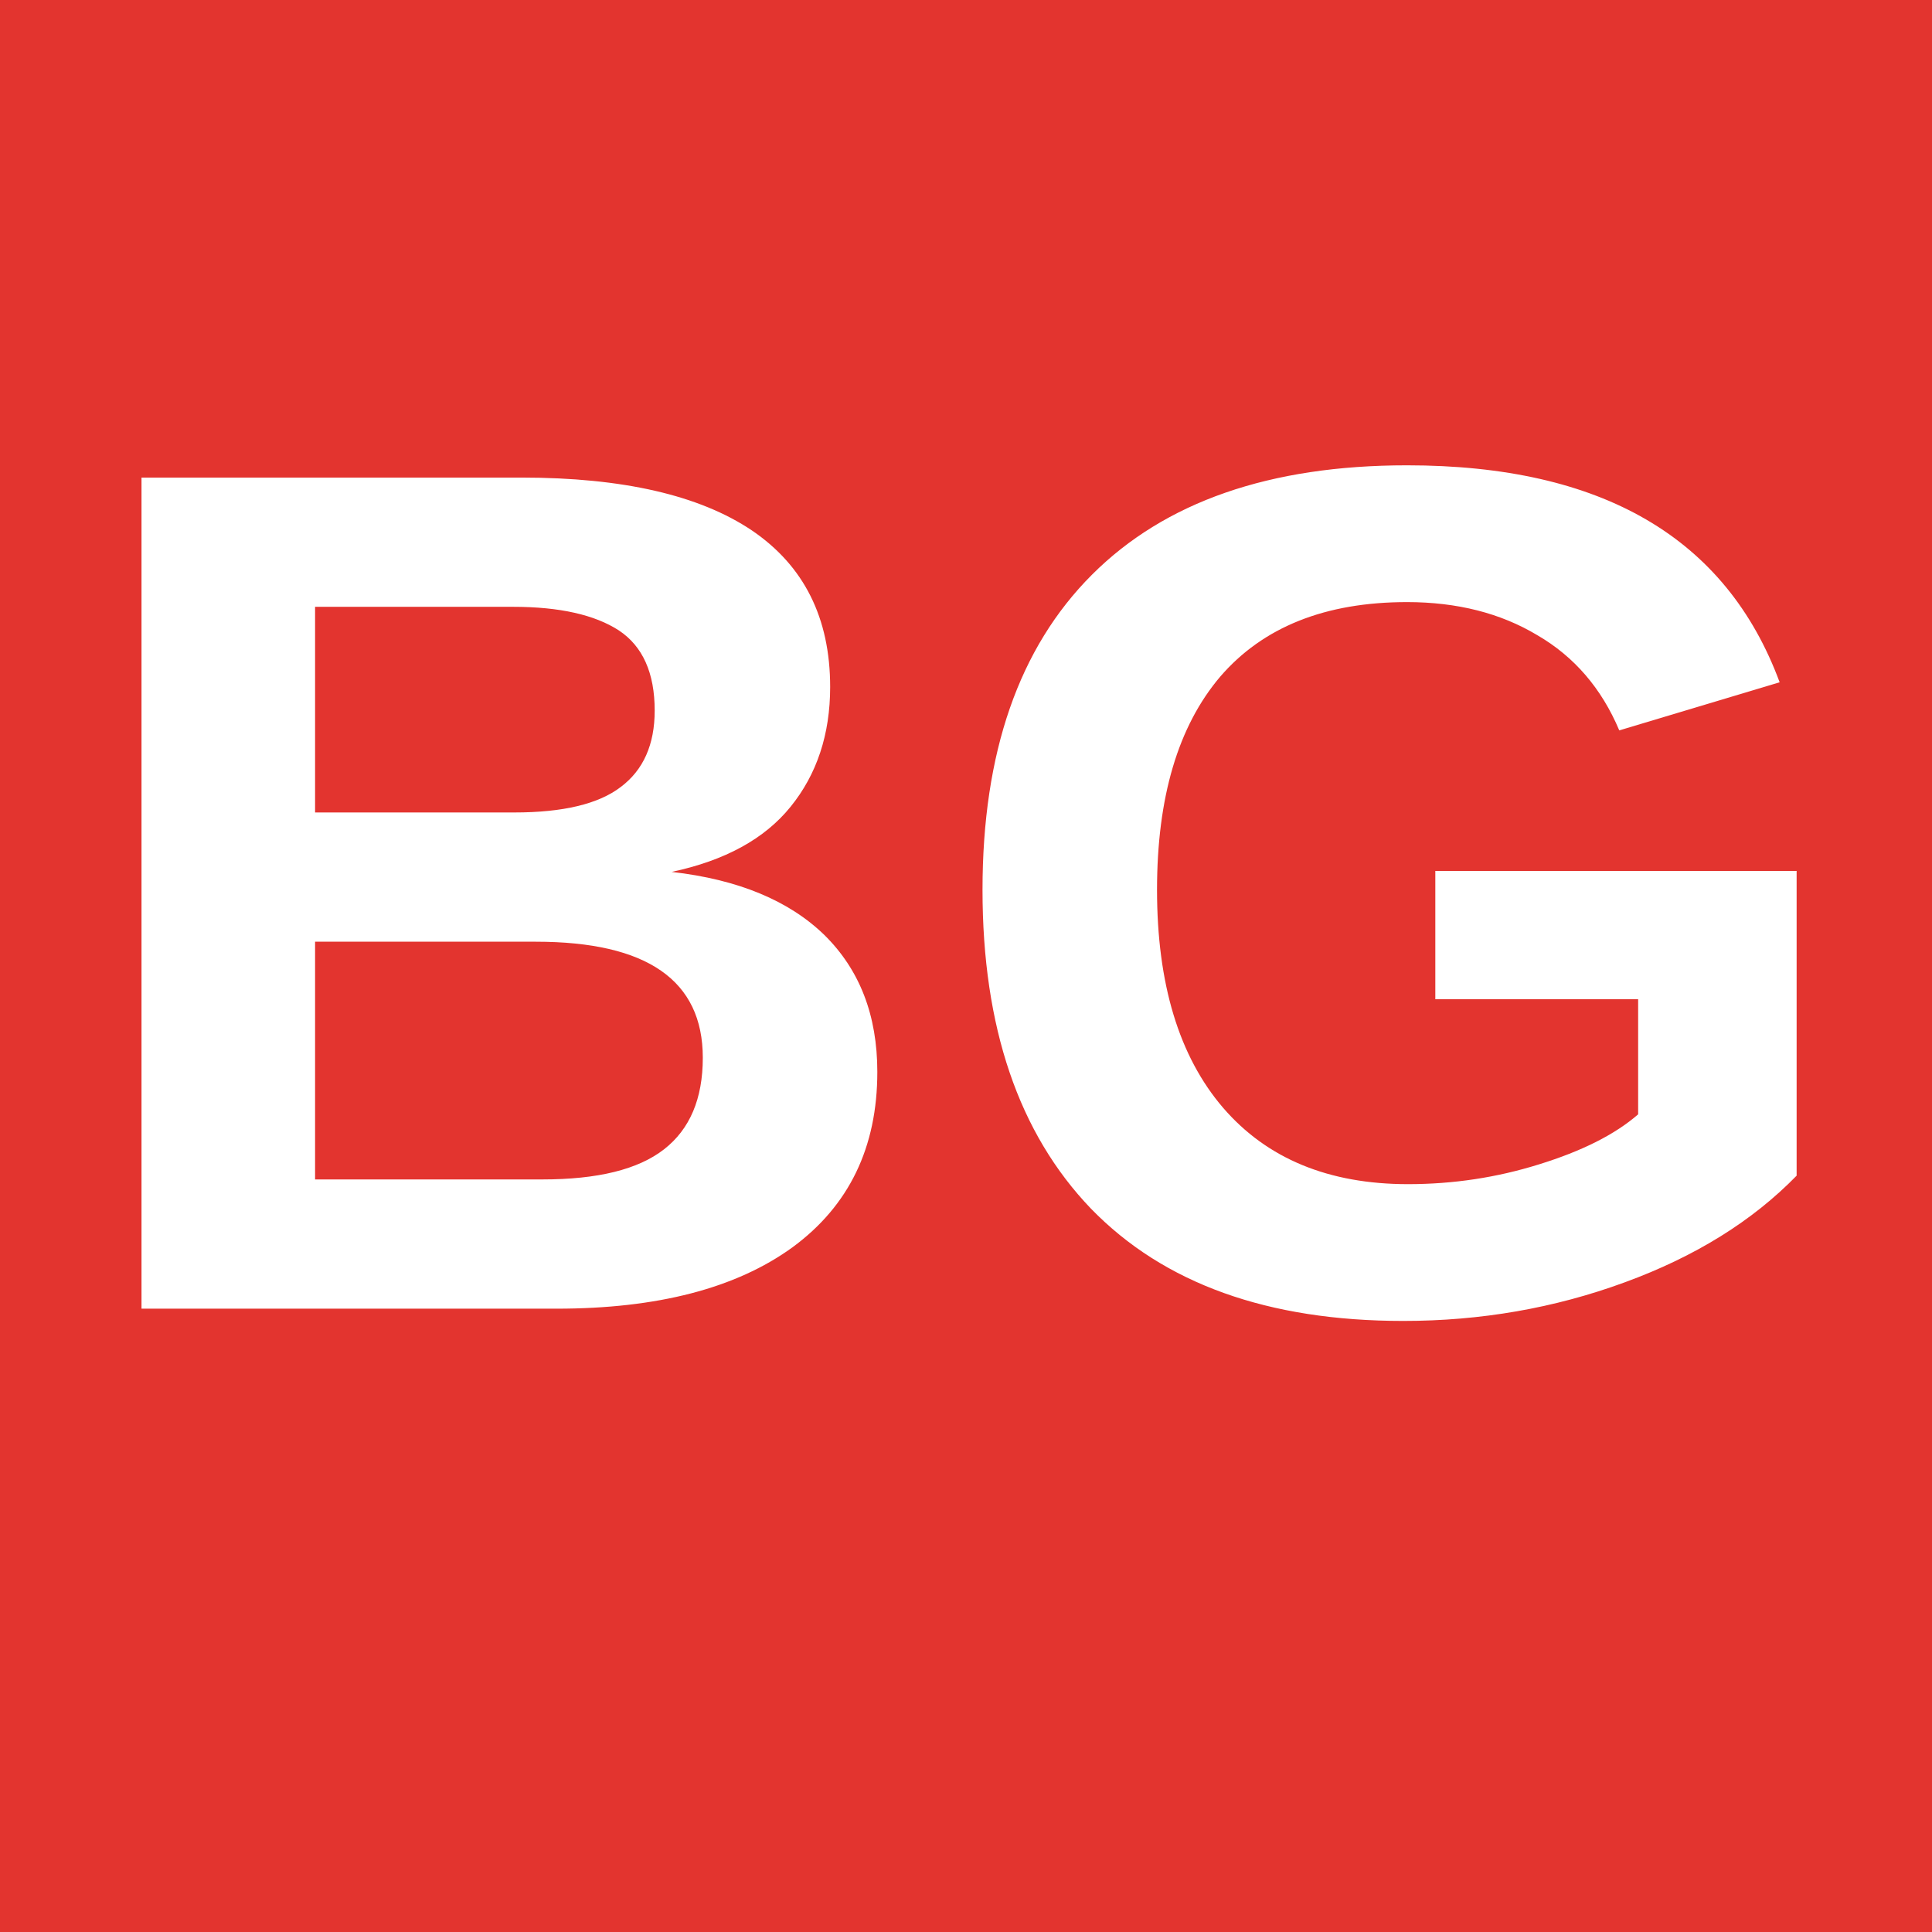
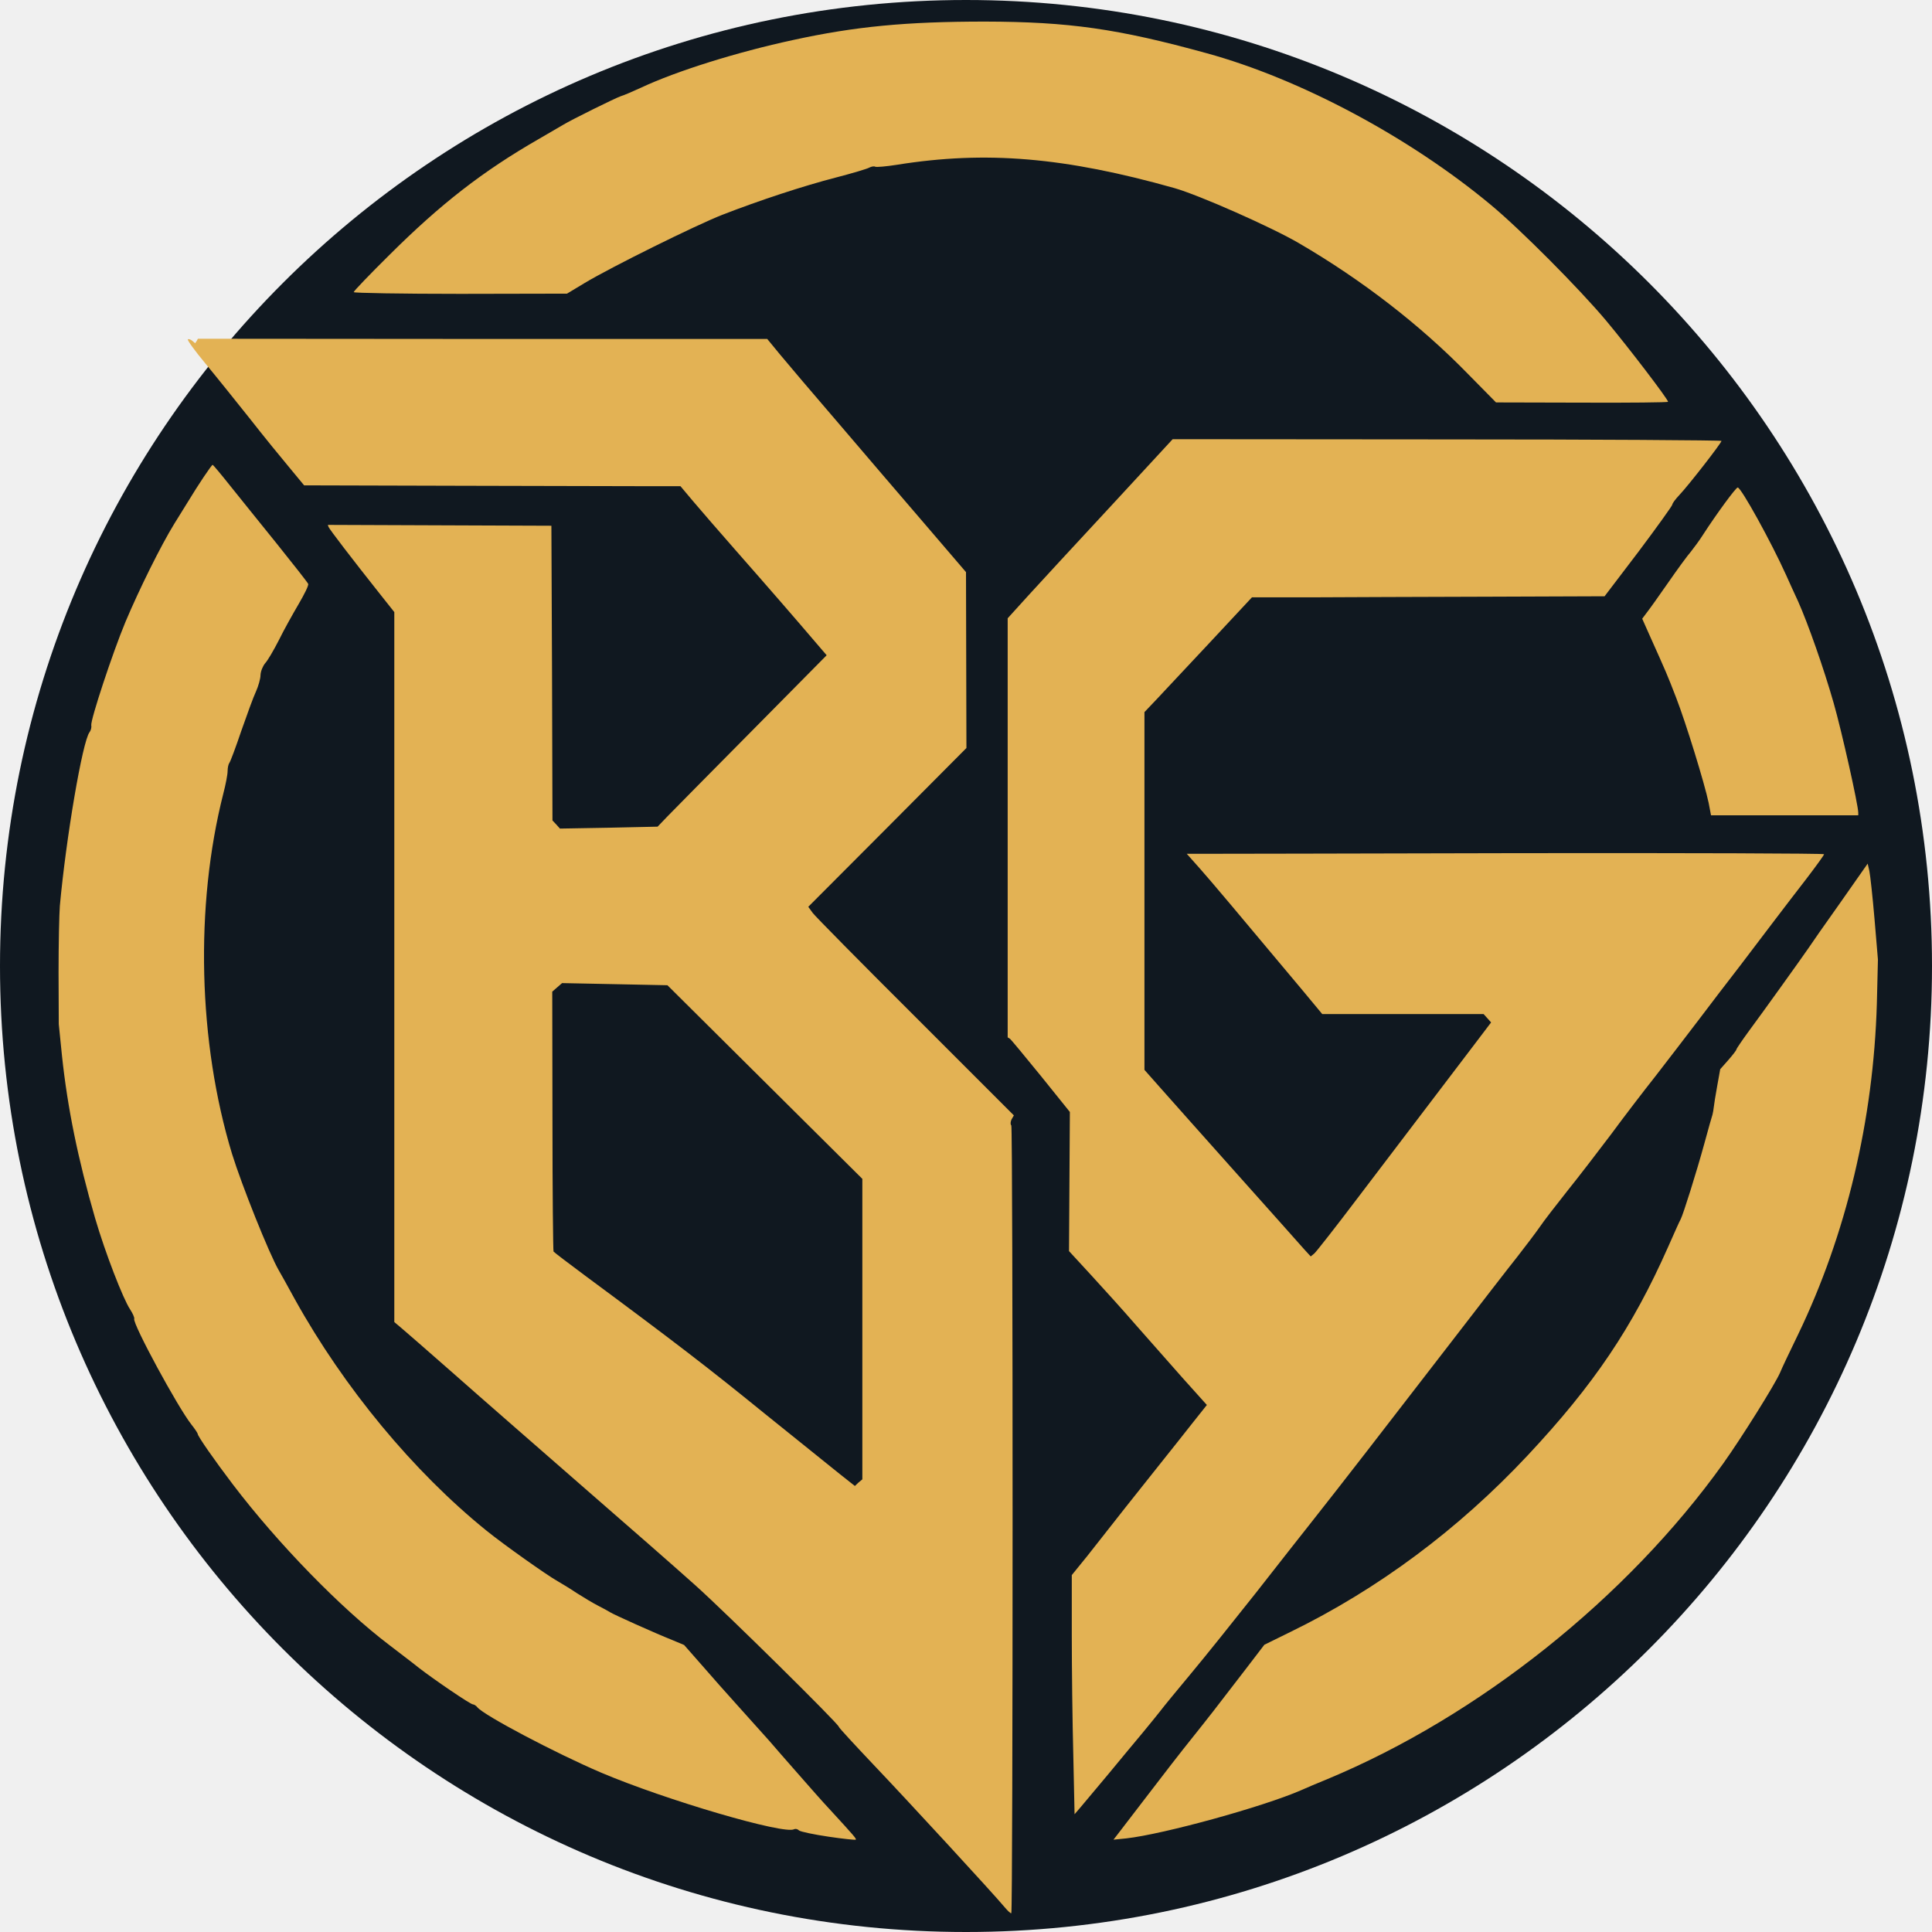
- <svg xmlns="http://www.w3.org/2000/svg" width="32" height="32" viewBox="0 0 32 32">
-   <rect width="32" height="32" fill="#e3342f" />
-   <text x="50%" y="50%" dominant-baseline="middle" text-anchor="middle" font-family="Arial, sans-serif" font-size="20" font-weight="bold" fill="white">BG</text>
+ <svg xmlns="http://www.w3.org/2000/svg" viewBox="173.5 150.5 904 904">
+   <circle cx="625.5" cy="602.5" r="452" fill="#101820" />
+   <path fill-rule="evenodd" fill="#e3b254" d="M643.5 1042.8C637.9 1036.1 598.2 993.0 582.3 976.3C573.4 966.9 566.0 958.9 566.0 958.5C566.0 957.2 513.6 905.5 499.0 892.4C491.0 885.2 466.9 864.1 445.5 845.5C424.1 826.8 397.0 803.2 385.5 793.0C373.9 782.8 363.0 773.3 361.2 771.8L358.0 769.1L358.0 603.0L358.0 436.9L350.7 427.7C338.8 412.7 327.5 398.0 327.2 397.0L326.9 396.1L379.2 396.3L431.5 396.5L431.8 465.4L432.0 534.4L433.8 536.3L435.5 538.2L458.3 537.8L481.2 537.3L485.9 532.4C488.5 529.7 506.3 511.7 525.5 492.3L560.3 457.1L554.9 450.8C546.3 440.7 533.3 425.7 517.9 408.2C510.0 399.2 500.9 388.7 497.7 384.9L491.9 378.0L478.2 378.0C470.7 378.0 431.0 377.9 390.1 377.8L315.8 377.6L309.1 369.5C305.4 365.1 297.0 354.8 290.5 346.5C283.9 338.2 274.6 326.6 269.7 320.7C264.8 314.8 261.0 309.6 261.4 309.3C261.7 309.0 262.6 309.3 263.4 309.9L264.8 311.1L265.5 310.1L266.1 309.0L399.3 309.1L532.5 309.1L538.5 316.4C541.8 320.4 554.1 334.9 565.9 348.6C577.6 362.3 595.8 383.6 606.4 395.9L625.5 418.2L625.6 459.4L625.7 500.5L588.7 537.7L551.7 574.8L553.8 577.7C554.9 579.2 576.6 601.2 601.9 626.4L647.9 672.4L646.8 674.3C646.3 675.4 646.2 676.6 646.7 677.1C647.5 677.9 647.5 1044.8 646.7 1045.7C646.4 1045.9 645.0 1044.6 643.5 1042.8ZM561.2 1009.9C554.4 1008.9 548.2 1007.6 547.4 1007.0C546.7 1006.3 545.7 1006.1 545.1 1006.4C540.7 1009.1 484.8 992.7 454.7 979.9C433.2 970.7 400.1 953.2 396.9 949.4C396.3 948.6 395.3 948.0 394.8 948.0C393.6 948.0 376.6 936.4 369.5 930.9C366.8 928.7 360.4 923.9 355.5 920.1C333.1 903.1 303.7 873.0 282.4 845.0C273.9 833.8 266.0 822.5 266.0 821.4C266.0 821.1 264.7 819.1 263.1 817.1C256.8 809.2 235.5 769.9 236.3 767.6C236.5 767.0 235.6 765.1 234.4 763.2C231.1 758.3 222.7 736.6 218.0 720.5C210.0 692.9 205.1 669.0 202.5 644.5L201.0 629.7L200.9 605.5C200.9 592.2 201.2 578.2 201.5 574.4C204.4 542.6 212.1 497.3 215.4 493.1C216.0 492.3 216.4 490.9 216.2 489.9C215.8 487.4 226.2 455.9 232.2 441.5C238.7 426.1 248.8 405.7 255.1 395.5C257.8 391.1 260.6 386.6 261.3 385.5C266.2 377.4 272.5 368.0 273.0 368.0C273.3 368.1 277.0 372.5 281.2 377.8C285.5 383.1 295.3 395.4 303.1 405.0C310.8 414.6 317.4 423.0 317.7 423.7C318.0 424.4 315.9 428.6 313.2 433.2C310.5 437.8 306.3 445.3 304.0 450.0C301.6 454.7 298.8 459.5 297.6 460.8C296.5 462.1 295.5 464.5 295.4 466.3C295.4 468.1 294.4 471.5 293.3 474.0C292.1 476.5 289.1 484.8 286.4 492.5C283.8 500.2 281.3 506.9 280.8 507.5C280.4 508.0 280.0 509.7 280.0 511.3C280.0 512.9 279.1 517.6 278.0 521.8C264.6 574.5 266.2 638.3 282.1 690.5C286.6 705.0 299.4 737.1 304.0 745.0C304.5 745.8 307.9 751.9 311.5 758.5C334.5 799.9 367.0 839.1 401.0 866.6C409.0 873.1 429.6 887.7 434.5 890.4C436.1 891.3 440.2 893.8 443.5 896.0C446.8 898.1 451.3 900.8 453.5 901.9C455.7 903.0 458.2 904.4 459.0 904.9C460.7 906.0 479.6 914.5 488.1 917.9L493.6 920.2L501.6 929.3C505.9 934.3 514.0 943.4 519.5 949.5C525.0 955.6 531.3 962.6 533.5 965.1C535.7 967.6 541.5 974.4 546.5 980.0C551.5 985.7 558.4 993.6 562.0 997.4C573.2 1009.6 574.4 1011.0 573.9 1011.3C573.7 1011.5 567.9 1010.9 561.2 1009.9ZM695.6 1009.9C696.2 1009.1 702.7 1000.6 710.1 991.0C717.4 981.4 726.8 969.3 731.0 964.1C738.9 954.2 741.9 950.4 756.3 931.6L765.1 920.1L777.3 914.1C818.3 894.1 855.9 866.1 888.3 831.5C919.3 798.4 937.3 771.7 954.0 734.0C956.8 727.7 959.4 721.8 959.9 721.0C961.1 718.7 967.3 699.0 971.0 685.5C972.8 678.9 974.5 672.8 974.8 672.0C975.0 671.2 975.3 669.6 975.4 668.5C975.5 667.4 976.2 663.0 977.0 658.6L978.4 650.8L982.2 646.5C984.3 644.1 986.0 641.9 986.0 641.5C986.0 641.2 988.7 637.2 992.0 632.7C998.3 624.2 1016.8 598.4 1019.8 594.0C1020.7 592.6 1027.3 583.1 1034.5 573.0L1047.4 554.6L1048.2 558.1C1048.6 560.0 1049.7 570.0 1050.6 580.5L1052.2 599.5L1051.7 620.0C1050.1 674.6 1037.4 728.1 1014.8 775.0C1010.9 783.0 1007.1 791.0 1006.4 792.8C1004.0 798.3 988.3 823.4 979.8 835.3C934.8 898.2 865.4 953.5 794.5 983.0C790.1 984.8 784.6 987.1 782.2 988.2C764.5 995.9 718.1 1008.7 700.5 1010.7L694.5 1011.3L695.6 1009.9ZM675.7 971.4C675.3 956.1 675.0 930.9 675.0 915.5L675.0 887.5L682.3 878.5C686.2 873.5 694.2 863.4 700.0 856.0C705.8 848.7 713.8 838.6 717.8 833.6C721.8 828.6 728.0 820.8 731.6 816.2L738.2 807.9L726.8 795.2C720.6 788.2 710.8 777.1 705.0 770.5C699.3 763.9 689.8 753.4 684.1 747.2L673.7 735.9L673.9 703.3L674.1 670.8L660.5 653.9C653.0 644.7 646.5 636.8 646.0 636.5L645.0 635.9L645.0 537.8L645.0 439.8L654.7 429.1C660.0 423.3 677.4 404.4 693.3 387.3L722.2 356.0L850.6 356.1C921.2 356.1 979.0 356.5 979.0 356.8C979.0 357.8 963.4 377.8 959.4 382.0C957.5 384.0 956.0 386.0 956.0 386.6C956.0 387.1 948.9 397.0 940.2 408.6L924.3 429.5L869.4 429.7C839.2 429.8 802.1 429.9 786.9 430.0L759.3 430.0L739.9 450.8C729.3 462.2 717.9 474.2 714.8 477.6L709.0 483.7L709.0 567.4L709.0 651.1L716.7 659.8C720.9 664.6 737.0 682.6 752.4 699.9C767.9 717.2 781.9 733.0 783.6 734.9L786.8 738.4L788.5 737.0C789.4 736.2 798.6 724.5 808.8 711.0C836.7 674.3 852.5 653.5 862.4 640.5L871.2 628.9L869.5 627.0L867.7 625.0L830.0 625.0L792.2 625.0L782.4 613.2C750.2 574.7 741.0 563.8 735.2 557.2L728.8 550.0L735.6 550.0C739.4 550.0 806.5 549.9 884.8 549.7C963.0 549.6 1027.0 549.8 1027.0 550.2C1027.0 550.6 1023.3 555.7 1018.8 561.6C1014.2 567.5 1007.6 576.2 1004.0 580.9C1000.4 585.6 993.0 595.4 987.6 602.5C982.1 609.6 973.3 621.1 968.1 628.0C962.9 634.9 953.9 646.5 948.3 653.8C942.6 661.0 933.1 673.4 927.3 681.3C921.4 689.1 912.3 701.0 906.9 707.7C901.6 714.4 895.7 722.0 893.9 724.7C892.1 727.3 887.4 733.5 883.5 738.5C879.5 743.5 865.6 761.5 852.5 778.5C821.6 818.6 799.9 846.6 788.5 861.0C783.5 867.3 771.1 883.1 761.0 896.0C750.8 908.9 737.1 926.0 730.5 933.9C723.9 941.8 717.6 949.5 716.5 951.0C715.4 952.4 711.7 957.0 708.3 961.1C704.9 965.2 697.6 973.9 692.2 980.5C686.7 987.1 680.9 994.0 679.3 995.9L676.3 999.4L675.7 971.4ZM577.0 772.4L577.0 702.1L531.4 656.8L485.8 611.5L461.2 611.0L436.5 610.5L434.2 612.5L431.9 614.5L432.0 674.9C432.0 708.1 432.3 735.6 432.5 736.1C432.8 736.5 439.6 741.7 447.7 747.7C488.8 778.1 505.3 790.8 531.0 811.7C546.5 824.2 562.4 837.0 566.3 840.1L573.5 845.8L575.2 844.2L577.0 842.7L577.0 772.4ZM973.0 526.2C971.1 517.1 962.3 488.6 957.8 477.0C953.6 466.1 953.0 464.8 946.0 449.2L941.9 440.0L944.0 437.2C945.2 435.7 949.7 429.4 954.0 423.2C958.3 417.0 963.1 410.4 964.7 408.6C966.2 406.7 968.8 403.2 970.3 400.8C976.7 390.9 985.8 378.5 986.6 378.6C988.3 378.8 1002.3 404.2 1009.2 419.5C1010.7 422.8 1013.2 428.4 1014.9 432.0C1019.4 442.1 1026.8 463.0 1031.5 479.5C1035.2 492.4 1043.0 527.2 1043.0 530.8L1043.0 532.0L1008.6 532.0L974.1 532.0L973.0 526.2ZM860.5 325.6C838.1 302.6 810.8 281.5 781.3 264.3C768.5 256.8 734.6 241.8 723.0 238.5C671.9 224.1 634.9 220.9 593.2 227.6C588.1 228.4 583.5 228.8 583.0 228.5C582.5 228.2 581.3 228.4 580.3 228.9C579.3 229.5 572.2 231.6 564.5 233.6C549.4 237.5 529.0 244.2 511.5 251.0C499.0 255.9 459.6 275.4 447.1 282.9L438.8 287.9L388.9 288.0C361.4 288.0 339.0 287.6 339.0 287.2C339.0 286.7 346.5 278.9 355.8 269.7C379.6 246.0 399.4 230.6 425.5 215.6C431.0 212.4 436.2 209.4 437.0 208.9C441.1 206.4 461.8 196.2 464.0 195.5C465.4 195.1 469.6 193.3 473.5 191.5C489.9 183.8 518.2 174.9 544.7 169.2C573.6 162.9 597.4 160.6 634.5 160.6C673.6 160.7 696.4 163.9 738.1 175.4C781.9 187.4 833.0 214.7 871.0 246.3C885.0 257.9 912.4 285.5 925.0 300.5C935.6 313.2 954.0 337.3 954.0 338.5C954.0 338.8 935.9 339.0 913.8 338.9L873.5 338.8L860.5 325.6Z" />
</svg>
